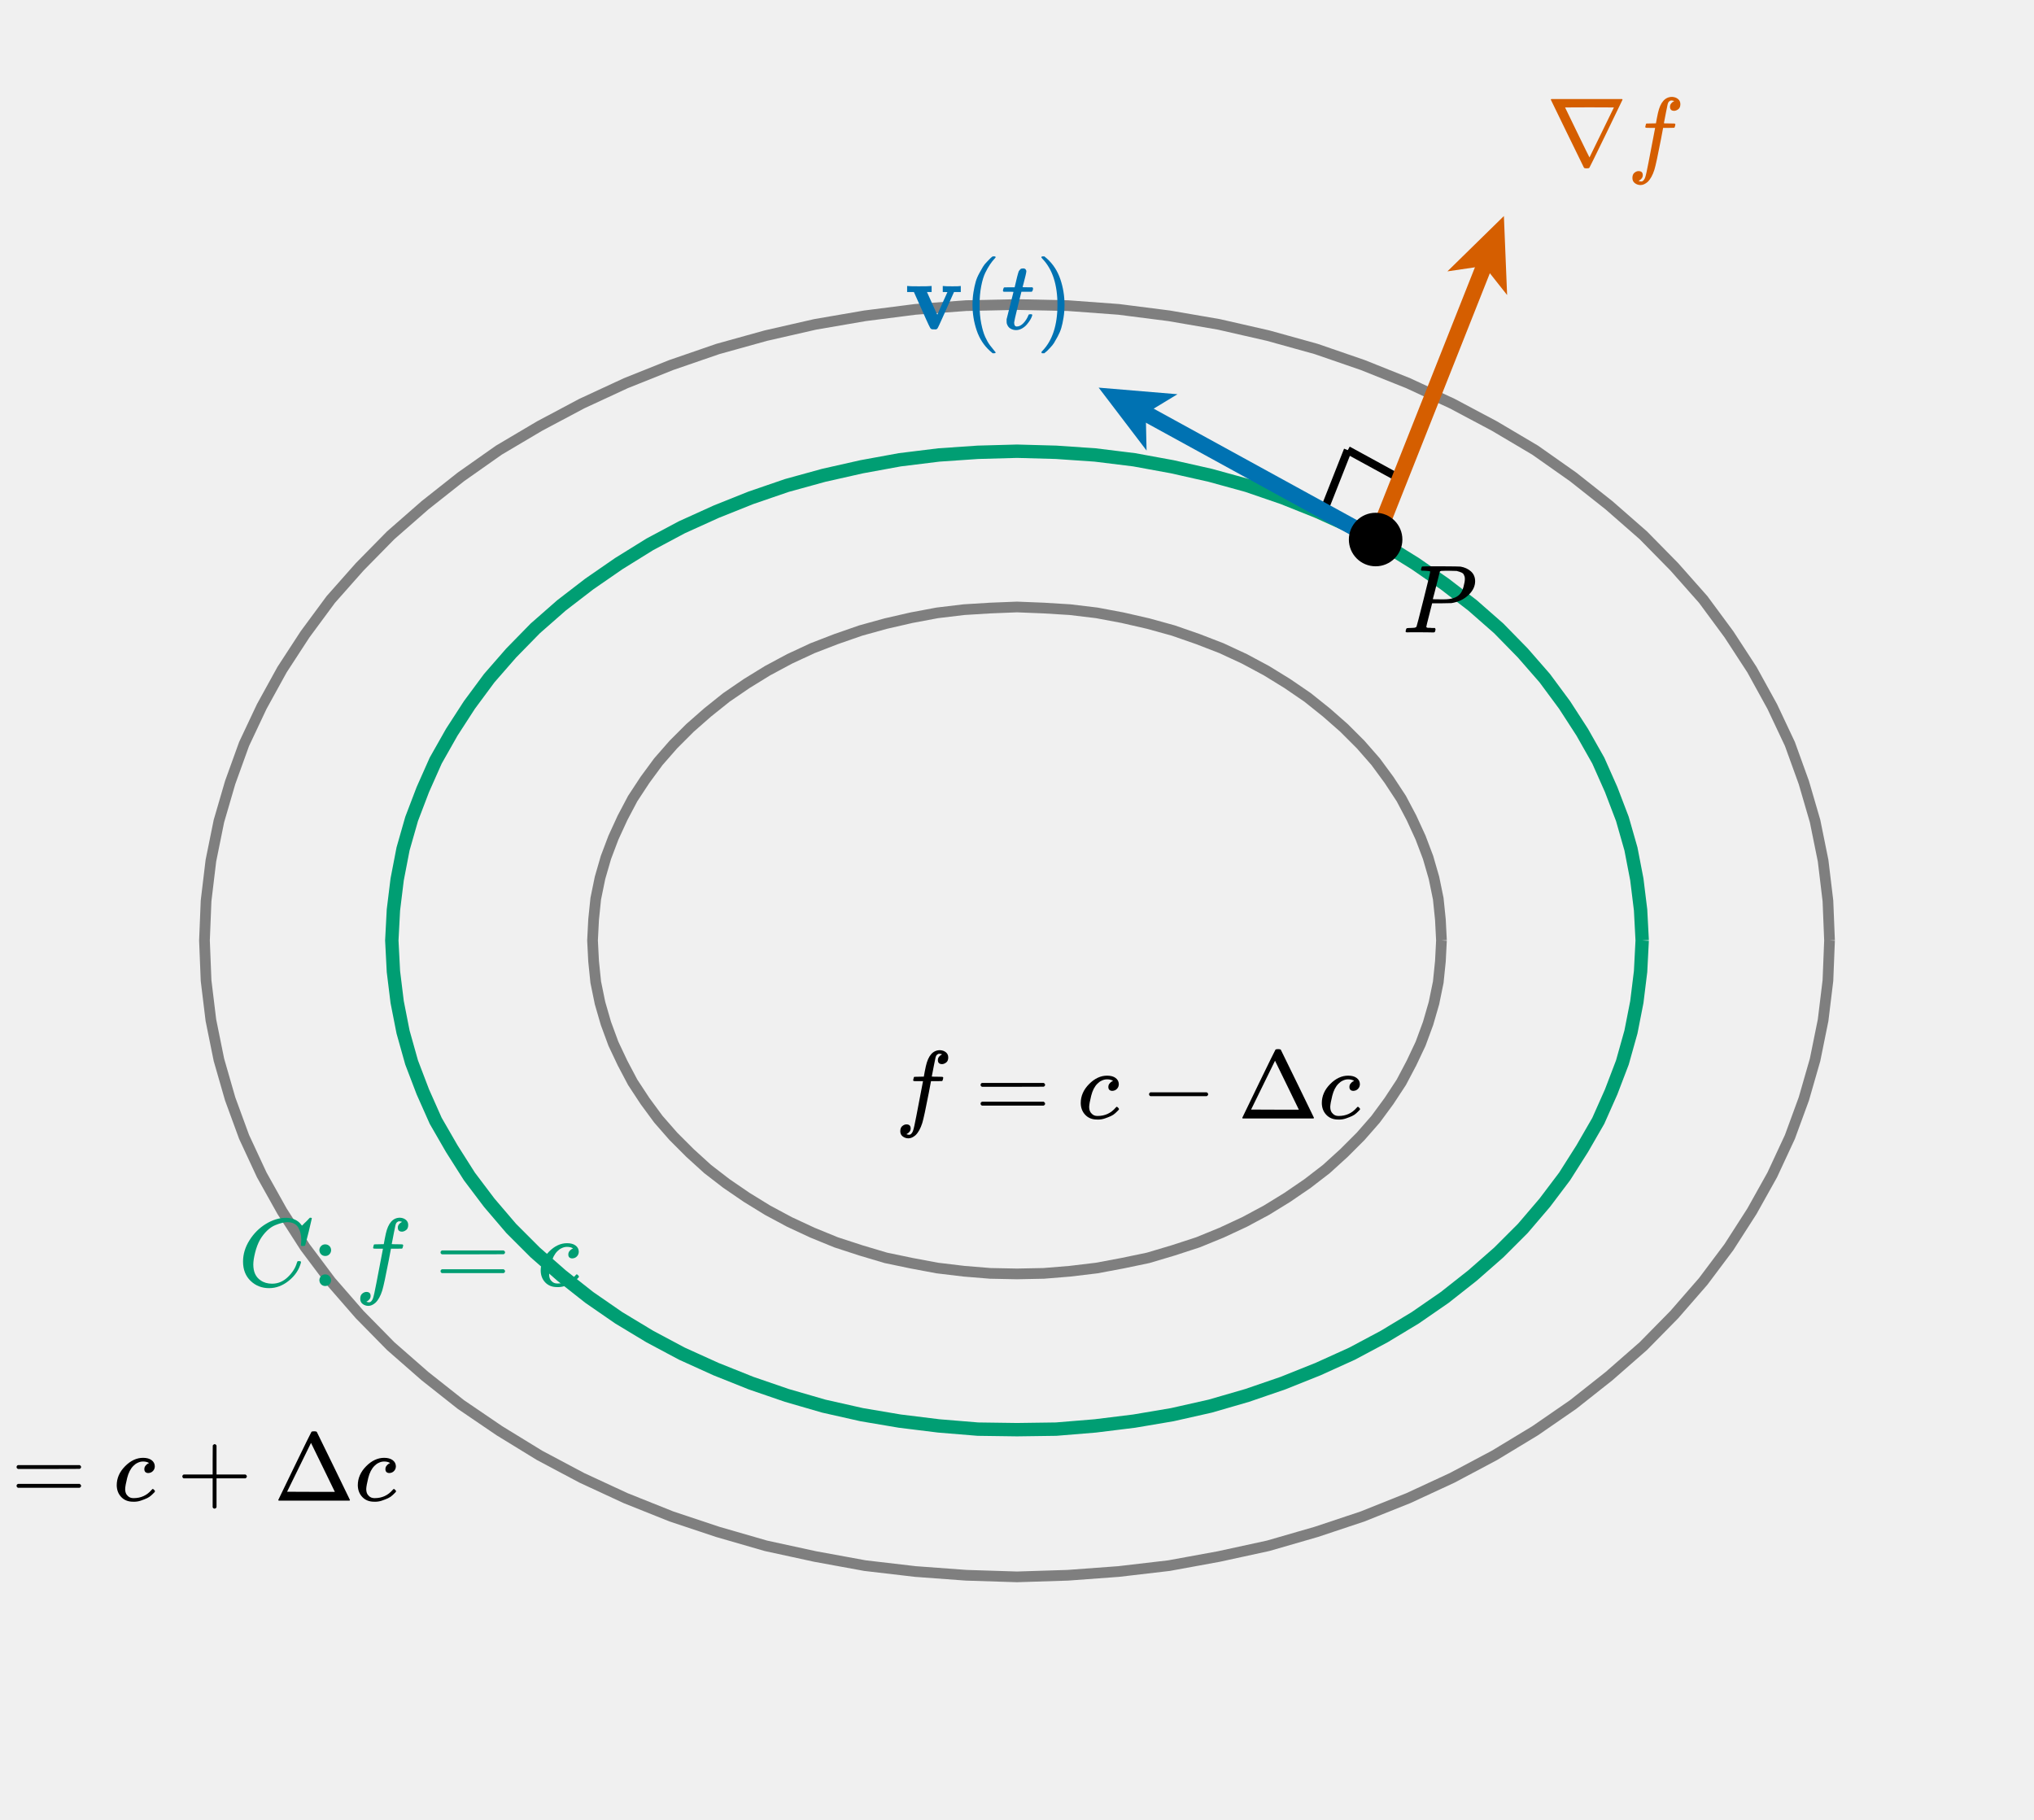
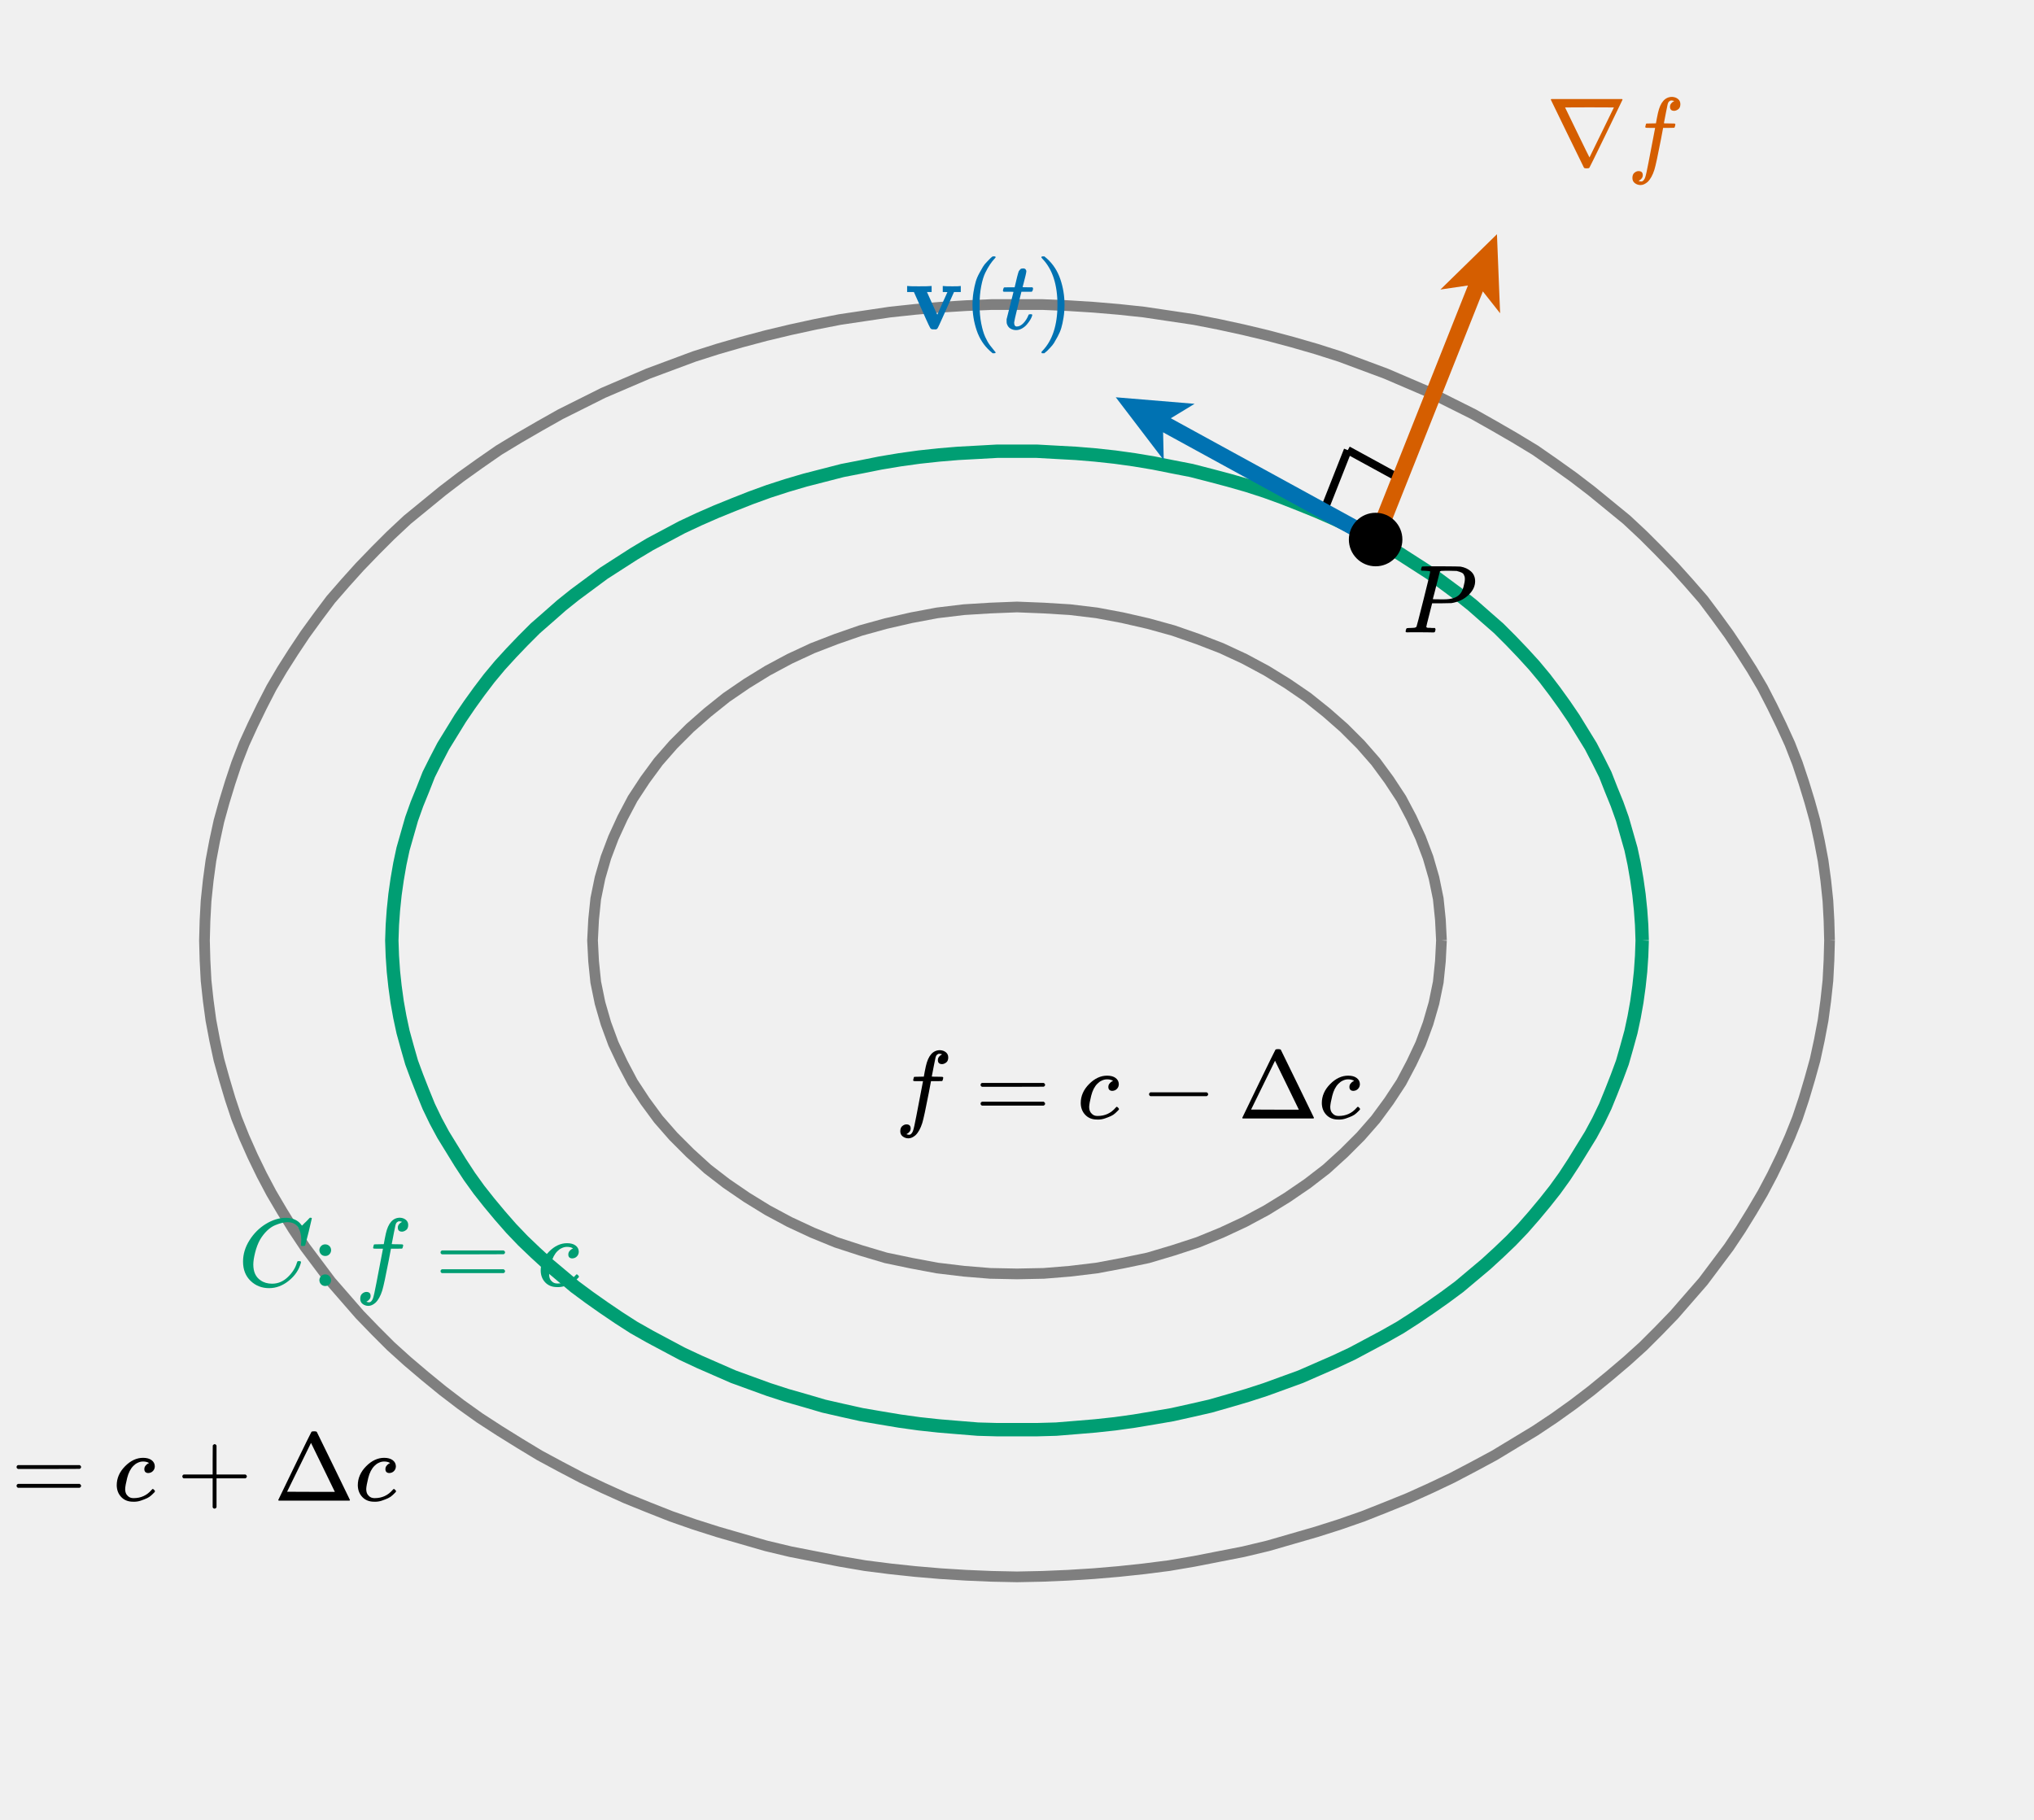
<svg xmlns="http://www.w3.org/2000/svg" xmlns:xlink="http://www.w3.org/1999/xlink" id="prefigure-gradient-perp-figure" width="380" height="340" viewBox="0 0 380 340">
  <defs>
-     <clipPath id="prefigure-gradient-perp-clipPath-0">
+     <clipPath id="prefigure-gradient-perp-__clipPath-0">
      <rect x="10.0" y="10.0" width="360.0" height="320.0" />
    </clipPath>
-     <clipPath id="prefigure-gradient-perp-clipPath-1">
+     <clipPath id="prefigure-gradient-perp-__clipPath-1">
      <rect x="10.0" y="10.0" width="360.0" height="320.0" />
    </clipPath>
    <marker id="prefigure-gradient-perp-arrow-head-end-3_None_24_60-hD55E00" markerWidth="13.5" markerHeight="12.0" markerUnits="userSpaceOnUse" orient="auto-start-reverse" refX="9.8" refY="6.0">
      <path d="M 13.5 6.0L 0.0 12.0L 2.6 7.5L 2.6 4.5L 0.0 0.0Z" fill="#D55E00" stroke="none" />
    </marker>
    <marker id="prefigure-gradient-perp-arrow-head-end-3_None_24_60-hD55E00-outline" markerWidth="17.5" markerHeight="16.0" markerUnits="userSpaceOnUse" orient="auto-start-reverse" refX="11.8" refY="8.0">
      <path d="M 16.3 9.8 L 2.8 15.8 A 2 2 0 0 1 0.0 14.0 L 0.0 2.0 A 2 2 0 0 1 2.8 0.2 L 16.3 6.2 A 2 2 0 0 1 16.3 9.8 Z" fill="white" stroke="none" />
    </marker>
    <marker id="prefigure-gradient-perp-arrow-head-end-3_None_24_60-h0072B2" markerWidth="13.5" markerHeight="12.0" markerUnits="userSpaceOnUse" orient="auto-start-reverse" refX="9.8" refY="6.0">
      <path d="M 13.5 6.0L 0.0 12.0L 2.6 7.5L 2.6 4.5L 0.0 0.0Z" fill="#0072B2" stroke="none" />
    </marker>
    <marker id="prefigure-gradient-perp-arrow-head-end-3_None_24_60-h0072B2-outline" markerWidth="17.5" markerHeight="16.0" markerUnits="userSpaceOnUse" orient="auto-start-reverse" refX="11.8" refY="8.0">
      <path d="M 16.3 9.8 L 2.8 15.8 A 2 2 0 0 1 0.0 14.0 L 0.0 2.0 A 2 2 0 0 1 2.8 0.2 L 16.3 6.2 A 2 2 0 0 1 16.3 9.8 Z" fill="white" stroke="none" />
    </marker>
  </defs>
-   <path id="prefigure-gradient-perp-gp-inner" d="M 269.3 175.7 L 269.1 171.8 L 268.7 167.9 L 267.9 164.0 L 266.8 160.2 L 265.4 156.5 L 263.7 152.8 L 261.8 149.2 L 259.5 145.7 L 257.0 142.3 L 254.2 139.1 L 251.1 136.0 L 247.8 133.1 L 244.3 130.3 L 240.5 127.7 L 236.6 125.3 L 232.5 123.1 L 228.2 121.1 L 223.8 119.4 L 219.2 117.8 L 214.5 116.5 L 209.7 115.4 L 204.9 114.5 L 199.9 113.9 L 195.0 113.6 L 190.0 113.4 L 185.0 113.6 L 180.1 113.9 L 175.1 114.5 L 170.3 115.4 L 165.5 116.5 L 160.8 117.8 L 156.2 119.4 L 151.8 121.1 L 147.5 123.1 L 143.4 125.3 L 139.5 127.7 L 135.7 130.3 L 132.2 133.1 L 128.9 136.0 L 125.8 139.1 L 123.0 142.3 L 120.5 145.7 L 118.2 149.2 L 116.3 152.8 L 114.6 156.5 L 113.2 160.2 L 112.1 164.0 L 111.3 167.9 L 110.9 171.8 L 110.7 175.7 L 110.9 179.6 L 111.3 183.5 L 112.1 187.4 L 113.2 191.2 L 114.6 195.0 L 116.3 198.6 L 118.2 202.2 L 120.5 205.7 L 123.0 209.1 L 125.8 212.3 L 128.9 215.4 L 132.2 218.4 L 135.7 221.1 L 139.5 223.7 L 143.4 226.1 L 147.5 228.3 L 151.8 230.3 L 156.2 232.1 L 160.8 233.6 L 165.5 235.0 L 170.3 236.0 L 175.1 236.9 L 180.1 237.5 L 185.0 237.9 L 190.0 238.0 L 195.0 237.9 L 199.9 237.5 L 204.9 236.9 L 209.7 236.0 L 214.5 235.0 L 219.2 233.6 L 223.8 232.1 L 228.2 230.3 L 232.5 228.3 L 236.6 226.1 L 240.5 223.7 L 244.3 221.1 L 247.8 218.4 L 251.1 215.4 L 254.2 212.3 L 257.0 209.1 L 259.5 205.7 L 261.8 202.2 L 263.7 198.6 L 265.4 195.0 L 266.8 191.2 L 267.9 187.4 L 268.7 183.5 L 269.1 179.6 L 269.3 175.7" stroke="#7F7F7F" stroke-width="2" fill="none" clip-path="url(#prefigure-gradient-perp-clipPath-1)" />
-   <path id="prefigure-gradient-perp-gp-outer" d="M 341.8 175.7 L 341.5 168.3 L 340.6 160.8 L 339.1 153.4 L 337.0 146.2 L 334.4 139.0 L 331.1 132.0 L 327.3 125.1 L 323.0 118.5 L 318.2 112.0 L 312.8 105.9 L 307.0 100.0 L 300.6 94.4 L 293.9 89.1 L 286.8 84.1 L 279.2 79.6 L 271.3 75.4 L 263.1 71.6 L 254.6 68.2 L 245.9 65.2 L 236.9 62.7 L 227.7 60.6 L 218.4 59.0 L 209.0 57.8 L 199.5 57.1 L 190.0 56.9 L 180.5 57.1 L 171.0 57.8 L 161.6 59.0 L 152.3 60.6 L 143.1 62.7 L 134.1 65.2 L 125.4 68.2 L 116.9 71.6 L 108.7 75.4 L 100.8 79.6 L 93.2 84.1 L 86.1 89.1 L 79.4 94.4 L 73.0 100.0 L 67.2 105.9 L 61.8 112.0 L 57.0 118.5 L 52.7 125.1 L 48.9 132.0 L 45.6 139.0 L 43.0 146.2 L 40.9 153.4 L 39.4 160.8 L 38.5 168.3 L 38.2 175.7 L 38.5 183.2 L 39.4 190.6 L 40.9 198.0 L 43.0 205.3 L 45.6 212.4 L 48.9 219.5 L 52.7 226.3 L 57.0 233.0 L 61.8 239.4 L 67.2 245.6 L 73.0 251.5 L 79.4 257.1 L 86.1 262.4 L 93.3 267.3 L 100.8 271.9 L 108.7 276.1 L 116.9 279.9 L 125.4 283.3 L 134.1 286.2 L 143.1 288.8 L 152.3 290.8 L 161.6 292.5 L 171.0 293.6 L 180.5 294.3 L 190.0 294.6 L 199.5 294.3 L 209.0 293.6 L 218.4 292.5 L 227.7 290.8 L 236.9 288.8 L 245.9 286.2 L 254.6 283.3 L 263.1 279.9 L 271.3 276.1 L 279.2 271.9 L 286.8 267.3 L 293.9 262.4 L 300.6 257.1 L 307.0 251.5 L 312.8 245.6 L 318.2 239.4 L 323.0 233.0 L 327.3 226.3 L 331.1 219.5 L 334.4 212.4 L 337.0 205.3 L 339.1 198.0 L 340.6 190.6 L 341.5 183.2 L 341.8 175.7" stroke="#7F7F7F" stroke-width="2" fill="none" clip-path="url(#prefigure-gradient-perp-clipPath-1)" />
-   <path id="prefigure-gradient-perp-gp-C" d="M 306.8 175.7 L 306.5 170.0 L 305.8 164.3 L 304.7 158.6 L 303.1 153.0 L 301.0 147.5 L 298.6 142.1 L 295.6 136.8 L 292.3 131.7 L 288.6 126.7 L 284.5 122.0 L 280.0 117.4 L 275.1 113.1 L 269.9 109.1 L 264.4 105.3 L 258.6 101.7 L 252.6 98.5 L 246.2 95.6 L 239.7 93.0 L 233.0 90.7 L 226.1 88.8 L 219.0 87.2 L 211.9 85.9 L 204.6 85.0 L 197.3 84.5 L 190.0 84.3 L 182.7 84.5 L 175.4 85.0 L 168.1 85.9 L 161.0 87.2 L 153.9 88.8 L 147.0 90.7 L 140.3 93.0 L 133.8 95.6 L 127.4 98.5 L 121.4 101.7 L 115.6 105.3 L 110.1 109.1 L 104.9 113.1 L 100.0 117.4 L 95.5 122.0 L 91.4 126.7 L 87.7 131.7 L 84.4 136.8 L 81.4 142.1 L 79.0 147.5 L 76.9 153.0 L 75.3 158.6 L 74.2 164.3 L 73.5 170.0 L 73.2 175.7 L 73.5 181.5 L 74.2 187.2 L 75.3 192.8 L 76.9 198.5 L 79.0 204.0 L 81.4 209.4 L 84.4 214.6 L 87.7 219.8 L 91.4 224.7 L 95.5 229.5 L 100.0 234.0 L 104.9 238.3 L 110.1 242.4 L 115.6 246.2 L 121.4 249.7 L 127.4 252.9 L 133.8 255.8 L 140.3 258.4 L 147.0 260.7 L 153.9 262.7 L 161.0 264.3 L 168.1 265.5 L 175.4 266.4 L 182.7 267.0 L 190.0 267.1 L 197.3 267.0 L 204.6 266.4 L 211.9 265.5 L 219.0 264.3 L 226.1 262.7 L 233.0 260.7 L 239.7 258.4 L 246.2 255.8 L 252.6 252.9 L 258.6 249.7 L 264.4 246.2 L 269.9 242.4 L 275.1 238.3 L 280.0 234.0 L 284.5 229.5 L 288.6 224.7 L 292.3 219.8 L 295.6 214.6 L 298.6 209.4 L 301.0 204.0 L 303.1 198.5 L 304.7 192.8 L 305.8 187.2 L 306.5 181.5 L 306.8 175.7" stroke="#009E73" stroke-width="2.5" fill="none" clip-path="url(#prefigure-gradient-perp-clipPath-1)" />
+   <path id="prefigure-gradient-perp-gp-inner" d="M 269.3 175.7 L 269.1 171.8 L 268.7 167.9 L 267.9 164.0 L 266.8 160.2 L 265.4 156.5 L 263.7 152.8 L 261.8 149.2 L 259.5 145.7 L 257.0 142.3 L 254.2 139.1 L 251.1 136.0 L 247.8 133.1 L 244.3 130.3 L 240.5 127.7 L 236.6 125.3 L 232.5 123.1 L 228.2 121.1 L 223.8 119.4 L 219.2 117.8 L 214.5 116.5 L 209.7 115.4 L 204.9 114.5 L 199.9 113.9 L 195.0 113.6 L 190.0 113.4 L 185.0 113.6 L 180.1 113.9 L 175.1 114.5 L 170.3 115.4 L 165.5 116.5 L 160.8 117.8 L 156.2 119.4 L 151.8 121.1 L 147.5 123.1 L 143.4 125.3 L 139.5 127.7 L 135.7 130.3 L 132.2 133.1 L 128.9 136.0 L 125.8 139.1 L 123.0 142.3 L 120.5 145.7 L 118.2 149.2 L 116.3 152.8 L 114.6 156.5 L 113.2 160.2 L 112.1 164.0 L 111.3 167.9 L 110.9 171.8 L 110.7 175.7 L 110.9 179.6 L 111.3 183.5 L 112.1 187.4 L 113.2 191.2 L 114.6 195.0 L 116.3 198.6 L 118.2 202.2 L 120.5 205.7 L 123.0 209.1 L 125.8 212.3 L 128.9 215.4 L 132.2 218.4 L 135.7 221.1 L 139.5 223.7 L 143.4 226.1 L 147.5 228.3 L 151.8 230.3 L 156.2 232.1 L 160.8 233.6 L 165.5 235.0 L 170.3 236.0 L 175.1 236.9 L 180.1 237.5 L 185.0 237.9 L 190.0 238.0 L 195.0 237.9 L 199.9 237.5 L 204.9 236.9 L 209.7 236.0 L 214.5 235.0 L 219.2 233.6 L 223.8 232.1 L 228.2 230.3 L 232.5 228.3 L 236.6 226.1 L 240.5 223.7 L 244.3 221.1 L 247.8 218.4 L 251.1 215.4 L 254.2 212.3 L 257.0 209.1 L 259.5 205.7 L 261.8 202.2 L 263.7 198.6 L 265.4 195.0 L 266.8 191.2 L 267.9 187.4 L 268.7 183.5 L 269.1 179.6 L 269.3 175.7" stroke="#7F7F7F" stroke-width="2" fill="none" clip-path="url(#prefigure-gradient-perp-__clipPath-1)" />
+   <path id="prefigure-gradient-perp-gp-outer" d="M 341.8 175.7 L 341.7 172.0 L 341.5 168.3 L 341.1 164.5 L 340.6 160.8 L 339.9 157.1 L 339.1 153.4 L 338.1 149.8 L 337.0 146.2 L 335.8 142.6 L 334.4 139.0 L 332.8 135.5 L 331.1 132.0 L 329.3 128.5 L 327.3 125.1 L 325.2 121.8 L 323.0 118.5 L 320.6 115.2 L 318.2 112.0 L 315.5 108.9 L 312.8 105.9 L 309.9 102.9 L 307.0 100.0 L 303.9 97.1 L 300.6 94.4 L 297.3 91.7 L 293.9 89.1 L 290.4 86.6 L 286.8 84.1 L 283.0 81.8 L 279.2 79.6 L 275.3 77.4 L 271.3 75.4 L 267.3 73.4 L 263.1 71.6 L 258.9 69.8 L 254.6 68.2 L 250.3 66.6 L 245.9 65.2 L 241.4 63.9 L 236.9 62.7 L 232.3 61.6 L 227.7 60.6 L 223.1 59.7 L 218.4 59.0 L 213.7 58.3 L 209.0 57.8 L 204.3 57.4 L 199.5 57.1 L 194.8 56.9 L 190.0 56.9 L 185.2 56.9 L 180.5 57.1 L 175.7 57.4 L 171.0 57.8 L 166.3 58.3 L 161.6 59.0 L 156.9 59.7 L 152.3 60.6 L 147.7 61.6 L 143.1 62.7 L 138.6 63.9 L 134.1 65.2 L 129.7 66.6 L 125.4 68.2 L 121.1 69.8 L 116.9 71.6 L 112.7 73.4 L 108.7 75.4 L 104.7 77.4 L 100.8 79.6 L 97.0 81.8 L 93.2 84.1 L 89.6 86.6 L 86.1 89.1 L 82.7 91.7 L 79.4 94.4 L 76.1 97.1 L 73.0 100.0 L 70.1 102.9 L 67.2 105.9 L 64.5 108.9 L 61.8 112.0 L 59.4 115.2 L 57.0 118.5 L 54.8 121.8 L 52.7 125.1 L 50.7 128.5 L 48.9 132.0 L 47.2 135.5 L 45.6 139.0 L 44.2 142.6 L 43.0 146.2 L 41.9 149.8 L 40.9 153.4 L 40.1 157.1 L 39.4 160.8 L 38.9 164.5 L 38.5 168.3 L 38.3 172.0 L 38.2 175.7 L 38.3 179.4 L 38.5 183.2 L 38.9 186.9 L 39.4 190.6 L 40.1 194.3 L 40.9 198.0 L 41.9 201.6 L 43.0 205.3 L 44.2 208.9 L 45.6 212.4 L 47.2 216.0 L 48.9 219.5 L 50.7 222.9 L 52.7 226.3 L 54.8 229.7 L 57.0 233.0 L 59.4 236.2 L 61.8 239.4 L 64.5 242.5 L 67.2 245.6 L 70.1 248.6 L 73.0 251.5 L 76.1 254.3 L 79.4 257.1 L 82.7 259.8 L 86.1 262.4 L 89.6 264.9 L 93.3 267.3 L 97.0 269.6 L 100.8 271.9 L 104.7 274.0 L 108.7 276.1 L 112.7 278.0 L 116.9 279.9 L 121.1 281.6 L 125.4 283.3 L 129.7 284.8 L 134.1 286.2 L 138.6 287.5 L 143.1 288.8 L 147.7 289.9 L 152.3 290.8 L 156.9 291.7 L 161.6 292.5 L 166.3 293.1 L 171.0 293.6 L 175.7 294.0 L 180.5 294.3 L 185.2 294.5 L 190.0 294.6 L 194.8 294.5 L 199.5 294.3 L 204.3 294.0 L 209.0 293.6 L 213.7 293.1 L 218.4 292.5 L 223.1 291.7 L 227.7 290.8 L 232.3 289.9 L 236.9 288.8 L 241.4 287.5 L 245.9 286.2 L 250.3 284.8 L 254.6 283.3 L 258.9 281.6 L 263.1 279.9 L 267.3 278.0 L 271.3 276.1 L 275.3 274.0 L 279.2 271.9 L 283.0 269.6 L 286.8 267.3 L 290.4 264.9 L 293.9 262.4 L 297.3 259.8 L 300.6 257.1 L 303.9 254.3 L 307.0 251.5 L 309.9 248.6 L 312.8 245.6 L 315.5 242.5 L 318.2 239.4 L 320.6 236.2 L 323.0 233.0 L 325.2 229.7 L 327.3 226.3 L 329.3 222.9 L 331.1 219.5 L 332.8 216.0 L 334.4 212.4 L 335.8 208.9 L 337.0 205.3 L 338.1 201.6 L 339.1 198.0 L 339.9 194.3 L 340.6 190.6 L 341.1 186.9 L 341.5 183.2 L 341.7 179.4 L 341.8 175.7" stroke="#7F7F7F" stroke-width="2" fill="none" clip-path="url(#prefigure-gradient-perp-__clipPath-1)" />
+   <path id="prefigure-gradient-perp-gp-C" d="M 306.8 175.7 L 306.7 172.8 L 306.5 170.0 L 306.2 167.1 L 305.8 164.3 L 305.3 161.4 L 304.7 158.6 L 303.9 155.8 L 303.1 153.0 L 302.1 150.2 L 301.0 147.5 L 299.9 144.7 L 298.6 142.1 L 297.2 139.4 L 295.6 136.8 L 294.0 134.2 L 292.3 131.7 L 290.5 129.2 L 288.6 126.7 L 286.6 124.3 L 284.5 122.0 L 282.3 119.7 L 280.0 117.4 L 277.6 115.3 L 275.1 113.1 L 272.6 111.1 L 269.9 109.1 L 267.2 107.1 L 264.4 105.3 L 261.6 103.5 L 258.6 101.7 L 255.6 100.1 L 252.6 98.5 L 249.4 97.0 L 246.2 95.6 L 243.0 94.3 L 239.7 93.0 L 236.4 91.8 L 233.0 90.7 L 229.5 89.7 L 226.1 88.8 L 222.6 87.9 L 219.0 87.2 L 215.5 86.5 L 211.9 85.9 L 208.3 85.4 L 204.6 85.0 L 201.0 84.7 L 197.3 84.5 L 193.7 84.3 L 190.0 84.3 L 186.3 84.3 L 182.7 84.5 L 179.0 84.7 L 175.4 85.0 L 171.7 85.4 L 168.1 85.9 L 164.5 86.5 L 161.0 87.2 L 157.4 87.9 L 153.9 88.8 L 150.4 89.7 L 147.0 90.7 L 143.6 91.8 L 140.3 93.0 L 137.0 94.3 L 133.8 95.6 L 130.6 97.0 L 127.4 98.5 L 124.4 100.1 L 121.4 101.7 L 118.4 103.5 L 115.6 105.3 L 112.8 107.1 L 110.1 109.1 L 107.4 111.1 L 104.9 113.1 L 102.4 115.3 L 100.0 117.4 L 97.7 119.7 L 95.5 122.0 L 93.4 124.3 L 91.4 126.7 L 89.5 129.2 L 87.7 131.7 L 86.0 134.2 L 84.4 136.8 L 82.8 139.4 L 81.4 142.1 L 80.1 144.7 L 79.0 147.5 L 77.9 150.2 L 76.9 153.0 L 76.1 155.8 L 75.3 158.6 L 74.7 161.4 L 74.2 164.3 L 73.8 167.1 L 73.5 170.0 L 73.3 172.8 L 73.2 175.7 L 73.3 178.6 L 73.5 181.5 L 73.8 184.3 L 74.2 187.2 L 74.7 190.0 L 75.3 192.8 L 76.1 195.7 L 76.9 198.5 L 77.9 201.2 L 79.0 204.0 L 80.1 206.7 L 81.4 209.4 L 82.8 212.0 L 84.4 214.6 L 86.0 217.2 L 87.7 219.8 L 89.5 222.3 L 91.4 224.7 L 93.4 227.1 L 95.5 229.5 L 97.7 231.8 L 100.0 234.0 L 102.4 236.2 L 104.9 238.3 L 107.4 240.4 L 110.1 242.4 L 112.8 244.3 L 115.6 246.2 L 118.4 248.0 L 121.4 249.7 L 124.4 251.3 L 127.4 252.9 L 130.6 254.4 L 133.8 255.8 L 137.0 257.2 L 140.3 258.4 L 143.6 259.6 L 147.0 260.7 L 150.5 261.7 L 153.9 262.7 L 157.4 263.5 L 161.0 264.3 L 164.5 264.9 L 168.1 265.5 L 171.7 266.0 L 175.4 266.4 L 179.0 266.7 L 182.7 267.0 L 186.3 267.1 L 190.0 267.1 L 193.7 267.1 L 197.3 267.0 L 201.0 266.7 L 204.6 266.4 L 208.3 266.0 L 211.9 265.5 L 215.5 264.9 L 219.0 264.3 L 222.6 263.5 L 226.1 262.7 L 229.6 261.7 L 233.0 260.7 L 236.4 259.6 L 239.7 258.4 L 243.0 257.2 L 246.2 255.8 L 249.4 254.4 L 252.6 252.9 L 255.6 251.3 L 258.6 249.7 L 261.6 248.0 L 264.4 246.2 L 267.2 244.3 L 269.9 242.4 L 272.6 240.4 L 275.1 238.3 L 277.6 236.2 L 280.0 234.0 L 282.3 231.8 L 284.5 229.5 L 286.6 227.1 L 288.6 224.7 L 290.5 222.3 L 292.3 219.8 L 294.0 217.2 L 295.6 214.6 L 297.2 212.0 L 298.6 209.4 L 299.9 206.7 L 301.0 204.0 L 302.1 201.2 L 303.1 198.5 L 303.9 195.7 L 304.7 192.8 L 305.3 190.0 L 305.8 187.2 L 306.2 184.3 L 306.5 181.5 L 306.7 178.6 L 306.8 175.7" stroke="#009E73" stroke-width="2.5" fill="none" clip-path="url(#prefigure-gradient-perp-__clipPath-1)" />
  <line id="prefigure-gradient-perp-gp-ra1" x1="261.5" y1="89.4" x2="251.8" y2="84.1" stroke="black" stroke-width="1.5" fill="none" />
  <line id="prefigure-gradient-perp-gp-ra2" x1="251.8" y1="84.1" x2="247.3" y2="95.5" stroke="black" stroke-width="1.5" fill="none" />
-   <path id="prefigure-gradient-perp-gp-grad" stroke="#D55E00" stroke-width="3" fill="none" d="M 257.0 100.8 L 279.6 43.8" marker-end="url(#prefigure-gradient-perp-arrow-head-end-3_None_24_60-hD55E00)" />
-   <path id="prefigure-gradient-perp-gp-vel" stroke="#0072B2" stroke-width="3" fill="none" d="M 257.0 100.8 L 208.5 74.2" marker-end="url(#prefigure-gradient-perp-arrow-head-end-3_None_24_60-h0072B2)" />
+   <path id="prefigure-gradient-perp-gp-grad" stroke="#D55E00" stroke-width="3" fill="none" marker-end="url(#prefigure-gradient-perp-arrow-head-end-3_None_24_60-hD55E00)" d="M 257.0 100.8 L 278.3 47.2" />
+   <path id="prefigure-gradient-perp-gp-vel" stroke="#0072B2" stroke-width="3" fill="none" marker-end="url(#prefigure-gradient-perp-arrow-head-end-3_None_24_60-h0072B2)" d="M 257.0 100.8 L 211.7 76.0" />
  <g id="prefigure-gradient-perp-gp-P">
    <g transform="translate(262.0,105.8) translate(0.0,-0.0)">
-       <g id="prefigure-gradient-perp-g-0">
+       <g id="prefigure-gradient-perp-__g-0">
        <svg style="vertical-align: 0.000px" width="13.592px" height="12.360px" role="img" focusable="false" viewBox="0 -683 751 683" x="0.0" y="0.0">
          <defs>
            <path id="prefigure-gradient-perp-MJX-2-TEX-I-1D443" d="M287 628Q287 635 230 637Q206 637 199 638T192 648Q192 649 194 659Q200 679 203 681T397 683Q587 682 600 680Q664 669 707 631T751 530Q751 453 685 389Q616 321 507 303Q500 302 402 301H307L277 182Q247 66 247 59Q247 55 248 54T255 50T272 48T305 46H336Q342 37 342 35Q342 19 335 5Q330 0 319 0Q316 0 282 1T182 2Q120 2 87 2T51 1Q33 1 33 11Q33 13 36 25Q40 41 44 43T67 46Q94 46 127 49Q141 52 146 61Q149 65 218 339T287 628ZM645 554Q645 567 643 575T634 597T609 619T560 635Q553 636 480 637Q463 637 445 637T416 636T404 636Q391 635 386 627Q384 621 367 550T332 412T314 344Q314 342 395 342H407H430Q542 342 590 392Q617 419 631 471T645 554Z" />
          </defs>
          <g stroke="currentColor" fill="currentColor" stroke-width="0" transform="scale(1,-1)">
            <g data-mml-node="math">
              <g data-mml-node="mi" data-semantic-type="identifier" data-semantic-role="latinletter" data-semantic-font="italic" data-semantic-annotation="clearspeak:simple" data-semantic-id="0" data-semantic-speech="upper P">
                <use data-c="1D443" xlink:href="#prefigure-gradient-perp-MJX-2-TEX-I-1D443" />
              </g>
            </g>
          </g>
        </svg>
      </g>
    </g>
    <circle cx="257.0" cy="100.8" r="4" stroke="black" stroke-width="2" fill="black" />
  </g>
  <g id="prefigure-gradient-perp-gp-grad-label" transform="translate(288.9,34.6) translate(0.0,-16.5)">
-     <g id="prefigure-gradient-perp-g-1">
+     <g id="prefigure-gradient-perp-__g-1">
      <svg style="vertical-align: -3.712px; color:#D55E00" width="25.032px" height="16.472px" role="img" focusable="false" viewBox="0 -705 1383 910" x="0.0" y="0.0">
        <defs>
          <path id="prefigure-gradient-perp-MJX-3-TEX-N-2207" d="M46 676Q46 679 51 683H781Q786 679 786 676Q786 674 617 326T444 -26Q439 -33 416 -33T388 -26Q385 -22 216 326T46 676ZM697 596Q697 597 445 597T193 596Q195 591 319 336T445 80L697 596Z" />
          <path id="prefigure-gradient-perp-MJX-3-TEX-I-1D453" d="M118 -162Q120 -162 124 -164T135 -167T147 -168Q160 -168 171 -155T187 -126Q197 -99 221 27T267 267T289 382V385H242Q195 385 192 387Q188 390 188 397L195 425Q197 430 203 430T250 431Q298 431 298 432Q298 434 307 482T319 540Q356 705 465 705Q502 703 526 683T550 630Q550 594 529 578T487 561Q443 561 443 603Q443 622 454 636T478 657L487 662Q471 668 457 668Q445 668 434 658T419 630Q412 601 403 552T387 469T380 433Q380 431 435 431Q480 431 487 430T498 424Q499 420 496 407T491 391Q489 386 482 386T428 385H372L349 263Q301 15 282 -47Q255 -132 212 -173Q175 -205 139 -205Q107 -205 81 -186T55 -132Q55 -95 76 -78T118 -61Q162 -61 162 -103Q162 -122 151 -136T127 -157L118 -162Z" />
        </defs>
        <g stroke="currentColor" fill="currentColor" stroke-width="0" transform="scale(1,-1)">
          <g data-mml-node="math" data-semantic-type="prefixop" data-semantic-role="prefix operator" data-semantic-id="2" data-semantic-children="1" data-semantic-content="0" data-semantic-speech="nabla f">
            <g data-mml-node="mi" data-semantic-type="operator" data-semantic-role="prefix operator" data-semantic-font="normal" data-semantic-id="0" data-semantic-parent="2" data-semantic-operator="prefixop,∇" data-semantic-speech="nabla">
              <use data-c="2207" xlink:href="#prefigure-gradient-perp-MJX-3-TEX-N-2207" />
            </g>
            <g data-mml-node="mi" data-semantic-type="identifier" data-semantic-role="latinletter" data-semantic-font="italic" data-semantic-annotation="clearspeak:simple" data-semantic-id="1" data-semantic-parent="2" data-semantic-speech="f" transform="translate(833,0)">
              <use data-c="1D453" xlink:href="#prefigure-gradient-perp-MJX-3-TEX-I-1D453" />
            </g>
          </g>
        </g>
      </svg>
    </g>
  </g>
  <g id="prefigure-gradient-perp-gp-vel-label" transform="translate(200.6,66.0) translate(-31.6,-18.1)">
-     <g id="prefigure-gradient-perp-g-2">
+     <g id="prefigure-gradient-perp-__g-2">
      <svg style="vertical-align: -4.528px; color:#0072B2" width="31.600px" height="18.096px" role="img" focusable="false" viewBox="0 -750 1746 1000" x="0.0" y="0.0">
        <defs>
          <path id="prefigure-gradient-perp-MJX-4-TEX-B-1D42F" d="M401 444Q413 441 495 441Q568 441 574 444H580V382H510L409 156Q348 18 339 6Q331 -4 320 -4Q318 -4 313 -4T303 -3H288Q273 -3 264 12T221 102Q206 135 197 156L96 382H26V444H34Q49 441 145 441Q252 441 270 444H279V382H231L284 264Q335 149 338 149Q338 150 389 264T442 381Q442 382 418 382H394V444H401Z" />
          <path id="prefigure-gradient-perp-MJX-4-TEX-N-2061" d="" />
          <path id="prefigure-gradient-perp-MJX-4-TEX-N-28" d="M94 250Q94 319 104 381T127 488T164 576T202 643T244 695T277 729T302 750H315H319Q333 750 333 741Q333 738 316 720T275 667T226 581T184 443T167 250T184 58T225 -81T274 -167T316 -220T333 -241Q333 -250 318 -250H315H302L274 -226Q180 -141 137 -14T94 250Z" />
          <path id="prefigure-gradient-perp-MJX-4-TEX-I-1D461" d="M26 385Q19 392 19 395Q19 399 22 411T27 425Q29 430 36 430T87 431H140L159 511Q162 522 166 540T173 566T179 586T187 603T197 615T211 624T229 626Q247 625 254 615T261 596Q261 589 252 549T232 470L222 433Q222 431 272 431H323Q330 424 330 420Q330 398 317 385H210L174 240Q135 80 135 68Q135 26 162 26Q197 26 230 60T283 144Q285 150 288 151T303 153H307Q322 153 322 145Q322 142 319 133Q314 117 301 95T267 48T216 6T155 -11Q125 -11 98 4T59 56Q57 64 57 83V101L92 241Q127 382 128 383Q128 385 77 385H26Z" />
          <path id="prefigure-gradient-perp-MJX-4-TEX-N-29" d="M60 749L64 750Q69 750 74 750H86L114 726Q208 641 251 514T294 250Q294 182 284 119T261 12T224 -76T186 -143T145 -194T113 -227T90 -246Q87 -249 86 -250H74Q66 -250 63 -250T58 -247T55 -238Q56 -237 66 -225Q221 -64 221 250T66 725Q56 737 55 738Q55 746 60 749Z" />
        </defs>
        <g stroke="currentColor" fill="currentColor" stroke-width="0" transform="scale(1,-1)">
          <g data-mml-node="math" data-semantic-type="appl" data-semantic-role="simple function" data-semantic-annotation="clearspeak:simple" data-semantic-id="6" data-semantic-children="0,4" data-semantic-content="5,0" data-semantic-speech="bold v left parenthesis t right parenthesis">
            <g data-mml-node="TeXAtom" data-mjx-texclass="ORD">
              <g data-mml-node="mi" data-semantic-type="identifier" data-semantic-role="simple function" data-semantic-font="bold" data-semantic-annotation="clearspeak:simple" data-semantic-id="0" data-semantic-parent="6" data-semantic-attributes="texclass:ORD" data-semantic-operator="appl" data-semantic-speech="bold v">
                <use data-c="1D42F" xlink:href="#prefigure-gradient-perp-MJX-4-TEX-B-1D42F" />
              </g>
            </g>
            <g data-mml-node="mo" data-semantic-type="punctuation" data-semantic-role="application" data-semantic-id="5" data-semantic-parent="6" data-semantic-added="true" data-semantic-operator="appl" data-semantic-speech="of" transform="translate(607,0)">
              <use data-c="2061" xlink:href="#prefigure-gradient-perp-MJX-4-TEX-N-2061" />
            </g>
            <g data-mml-node="mrow" data-semantic-type="fenced" data-semantic-role="leftright" data-semantic-id="4" data-semantic-children="2" data-semantic-content="1,3" data-semantic-parent="6" data-semantic-speech="left parenthesis t right parenthesis" transform="translate(607,0)">
              <g data-mml-node="mo" data-semantic-type="fence" data-semantic-role="open" data-semantic-id="1" data-semantic-parent="4" data-semantic-operator="fenced" data-semantic-speech="left parenthesis">
                <use data-c="28" xlink:href="#prefigure-gradient-perp-MJX-4-TEX-N-28" />
              </g>
              <g data-mml-node="mi" data-semantic-type="identifier" data-semantic-role="latinletter" data-semantic-font="italic" data-semantic-annotation="clearspeak:simple" data-semantic-id="2" data-semantic-parent="4" data-semantic-speech="t" transform="translate(389,0)">
                <use data-c="1D461" xlink:href="#prefigure-gradient-perp-MJX-4-TEX-I-1D461" />
              </g>
              <g data-mml-node="mo" data-semantic-type="fence" data-semantic-role="close" data-semantic-id="3" data-semantic-parent="4" data-semantic-operator="fenced" data-semantic-speech="right parenthesis" transform="translate(750,0)">
                <use data-c="29" xlink:href="#prefigure-gradient-perp-MJX-4-TEX-N-29" />
              </g>
            </g>
          </g>
        </g>
      </svg>
    </g>
  </g>
  <g id="prefigure-gradient-perp-gp-C-label" transform="translate(108.2,235.7) translate(-63.7,-8.2)">
-     <g id="prefigure-gradient-perp-g-3">
+     <g id="prefigure-gradient-perp-__g-3">
      <svg style="vertical-align: -3.712px; color:#009E73" width="63.736px" height="16.472px" role="img" focusable="false" viewBox="0 -705 3521.2 910" x="0.0" y="0.0">
        <defs>
          <path id="prefigure-gradient-perp-MJX-5-TEX-I-1D436" d="M50 252Q50 367 117 473T286 641T490 704Q580 704 633 653Q642 643 648 636T656 626L657 623Q660 623 684 649Q691 655 699 663T715 679T725 690L740 705H746Q760 705 760 698Q760 694 728 561Q692 422 692 421Q690 416 687 415T669 413H653Q647 419 647 422Q647 423 648 429T650 449T651 481Q651 552 619 605T510 659Q484 659 454 652T382 628T299 572T226 479Q194 422 175 346T156 222Q156 108 232 58Q280 24 350 24Q441 24 512 92T606 240Q610 253 612 255T628 257Q648 257 648 248Q648 243 647 239Q618 132 523 55T319 -22Q206 -22 128 53T50 252Z" />
          <path id="prefigure-gradient-perp-MJX-5-TEX-N-3A" d="M78 370Q78 394 95 412T138 430Q162 430 180 414T199 371Q199 346 182 328T139 310T96 327T78 370ZM78 60Q78 84 95 102T138 120Q162 120 180 104T199 61Q199 36 182 18T139 0T96 17T78 60Z" />
          <path id="prefigure-gradient-perp-MJX-5-TEX-I-1D453" d="M118 -162Q120 -162 124 -164T135 -167T147 -168Q160 -168 171 -155T187 -126Q197 -99 221 27T267 267T289 382V385H242Q195 385 192 387Q188 390 188 397L195 425Q197 430 203 430T250 431Q298 431 298 432Q298 434 307 482T319 540Q356 705 465 705Q502 703 526 683T550 630Q550 594 529 578T487 561Q443 561 443 603Q443 622 454 636T478 657L487 662Q471 668 457 668Q445 668 434 658T419 630Q412 601 403 552T387 469T380 433Q380 431 435 431Q480 431 487 430T498 424Q499 420 496 407T491 391Q489 386 482 386T428 385H372L349 263Q301 15 282 -47Q255 -132 212 -173Q175 -205 139 -205Q107 -205 81 -186T55 -132Q55 -95 76 -78T118 -61Q162 -61 162 -103Q162 -122 151 -136T127 -157L118 -162Z" />
          <path id="prefigure-gradient-perp-MJX-5-TEX-N-3D" d="M56 347Q56 360 70 367H707Q722 359 722 347Q722 336 708 328L390 327H72Q56 332 56 347ZM56 153Q56 168 72 173H708Q722 163 722 153Q722 140 707 133H70Q56 140 56 153Z" />
          <path id="prefigure-gradient-perp-MJX-5-TEX-I-1D450" d="M34 159Q34 268 120 355T306 442Q362 442 394 418T427 355Q427 326 408 306T360 285Q341 285 330 295T319 325T330 359T352 380T366 386H367Q367 388 361 392T340 400T306 404Q276 404 249 390Q228 381 206 359Q162 315 142 235T121 119Q121 73 147 50Q169 26 205 26H209Q321 26 394 111Q403 121 406 121Q410 121 419 112T429 98T420 83T391 55T346 25T282 0T202 -11Q127 -11 81 37T34 159Z" />
        </defs>
        <g stroke="currentColor" fill="currentColor" stroke-width="0" transform="scale(1,-1)">
          <g data-mml-node="math" data-semantic-type="punctuated" data-semantic-role="sequence" data-semantic-id="6" data-semantic-children="0,1,5" data-semantic-content="1" data-semantic-speech="upper C colon f equals c">
            <g data-mml-node="mi" data-semantic-type="identifier" data-semantic-role="latinletter" data-semantic-font="italic" data-semantic-annotation="clearspeak:simple" data-semantic-id="0" data-semantic-parent="6" data-semantic-speech="upper C">
              <use data-c="1D436" xlink:href="#prefigure-gradient-perp-MJX-5-TEX-I-1D436" />
            </g>
            <g data-mml-node="mo" data-semantic-type="punctuation" data-semantic-role="colon" data-semantic-id="1" data-semantic-parent="6" data-semantic-attributes="texclass:PUNCT" data-semantic-operator="punctuated" data-semantic-speech="colon" transform="translate(760,0)">
              <use data-c="3A" xlink:href="#prefigure-gradient-perp-MJX-5-TEX-N-3A" />
            </g>
            <g data-mml-node="mrow" data-semantic-type="relseq" data-semantic-role="equality" data-semantic-id="5" data-semantic-children="2,4" data-semantic-content="3" data-semantic-parent="6" data-semantic-speech="f equals c" transform="translate(1204.7,0)">
              <g data-mml-node="mi" data-semantic-type="identifier" data-semantic-role="latinletter" data-semantic-font="italic" data-semantic-annotation="clearspeak:simple" data-semantic-id="2" data-semantic-parent="5" data-semantic-speech="f">
                <use data-c="1D453" xlink:href="#prefigure-gradient-perp-MJX-5-TEX-I-1D453" />
              </g>
              <g data-mml-node="mo" data-semantic-type="relation" data-semantic-role="equality" data-semantic-id="3" data-semantic-parent="5" data-semantic-operator="relseq,=" data-semantic-speech="equals" transform="translate(827.8,0)">
                <use data-c="3D" xlink:href="#prefigure-gradient-perp-MJX-5-TEX-N-3D" />
              </g>
              <g data-mml-node="mi" data-semantic-type="identifier" data-semantic-role="latinletter" data-semantic-font="italic" data-semantic-annotation="clearspeak:simple" data-semantic-id="4" data-semantic-parent="5" data-semantic-speech="c" transform="translate(1883.6,0)">
                <use data-c="1D450" xlink:href="#prefigure-gradient-perp-MJX-5-TEX-I-1D450" />
              </g>
            </g>
          </g>
        </g>
      </svg>
    </g>
  </g>
  <g id="prefigure-gradient-perp-gp-outer-label" transform="translate(74.1,275.7) translate(-87.0,-8.3)">
-     <g id="prefigure-gradient-perp-g-4">
+     <g id="prefigure-gradient-perp-__g-4">
      <svg style="vertical-align: -3.712px" width="86.968px" height="16.672px" role="img" focusable="false" viewBox="0 -716 4805 921" x="0.0" y="0.0">
        <defs>
          <path id="prefigure-gradient-perp-MJX-6-TEX-I-1D453" d="M118 -162Q120 -162 124 -164T135 -167T147 -168Q160 -168 171 -155T187 -126Q197 -99 221 27T267 267T289 382V385H242Q195 385 192 387Q188 390 188 397L195 425Q197 430 203 430T250 431Q298 431 298 432Q298 434 307 482T319 540Q356 705 465 705Q502 703 526 683T550 630Q550 594 529 578T487 561Q443 561 443 603Q443 622 454 636T478 657L487 662Q471 668 457 668Q445 668 434 658T419 630Q412 601 403 552T387 469T380 433Q380 431 435 431Q480 431 487 430T498 424Q499 420 496 407T491 391Q489 386 482 386T428 385H372L349 263Q301 15 282 -47Q255 -132 212 -173Q175 -205 139 -205Q107 -205 81 -186T55 -132Q55 -95 76 -78T118 -61Q162 -61 162 -103Q162 -122 151 -136T127 -157L118 -162Z" />
          <path id="prefigure-gradient-perp-MJX-6-TEX-N-3D" d="M56 347Q56 360 70 367H707Q722 359 722 347Q722 336 708 328L390 327H72Q56 332 56 347ZM56 153Q56 168 72 173H708Q722 163 722 153Q722 140 707 133H70Q56 140 56 153Z" />
          <path id="prefigure-gradient-perp-MJX-6-TEX-I-1D450" d="M34 159Q34 268 120 355T306 442Q362 442 394 418T427 355Q427 326 408 306T360 285Q341 285 330 295T319 325T330 359T352 380T366 386H367Q367 388 361 392T340 400T306 404Q276 404 249 390Q228 381 206 359Q162 315 142 235T121 119Q121 73 147 50Q169 26 205 26H209Q321 26 394 111Q403 121 406 121Q410 121 419 112T429 98T420 83T391 55T346 25T282 0T202 -11Q127 -11 81 37T34 159Z" />
          <path id="prefigure-gradient-perp-MJX-6-TEX-N-2B" d="M56 237T56 250T70 270H369V420L370 570Q380 583 389 583Q402 583 409 568V270H707Q722 262 722 250T707 230H409V-68Q401 -82 391 -82H389H387Q375 -82 369 -68V230H70Q56 237 56 250Z" />
          <path id="prefigure-gradient-perp-MJX-6-TEX-N-394" d="M51 0Q46 4 46 7Q46 9 215 357T388 709Q391 716 416 716Q439 716 444 709Q447 705 616 357T786 7Q786 4 781 0H51ZM507 344L384 596L137 92L383 91H630Q630 93 507 344Z" />
          <path id="prefigure-gradient-perp-MJX-6-TEX-N-2062" d="" />
        </defs>
        <g stroke="currentColor" fill="currentColor" stroke-width="0" transform="scale(1,-1)">
          <g data-mml-node="math" data-semantic-type="relseq" data-semantic-role="equality" data-semantic-id="9" data-semantic-children="0,8" data-semantic-content="1" data-semantic-speech="f equals c plus normal upper Delta c">
            <g data-mml-node="mi" data-semantic-type="identifier" data-semantic-role="latinletter" data-semantic-font="italic" data-semantic-annotation="clearspeak:simple" data-semantic-id="0" data-semantic-parent="9" data-semantic-speech="f">
              <use data-c="1D453" xlink:href="#prefigure-gradient-perp-MJX-6-TEX-I-1D453" />
            </g>
            <g data-mml-node="mo" data-semantic-type="relation" data-semantic-role="equality" data-semantic-id="1" data-semantic-parent="9" data-semantic-operator="relseq,=" data-semantic-speech="equals" transform="translate(827.8,0)">
              <use data-c="3D" xlink:href="#prefigure-gradient-perp-MJX-6-TEX-N-3D" />
            </g>
            <g data-mml-node="mrow" data-semantic-type="infixop" data-semantic-role="addition" data-semantic-id="8" data-semantic-children="2,7" data-semantic-content="3" data-semantic-parent="9" data-semantic-speech="c plus normal upper Delta c" transform="translate(1883.6,0)">
              <g data-mml-node="mi" data-semantic-type="identifier" data-semantic-role="latinletter" data-semantic-font="italic" data-semantic-annotation="clearspeak:simple" data-semantic-id="2" data-semantic-parent="8" data-semantic-speech="c">
                <use data-c="1D450" xlink:href="#prefigure-gradient-perp-MJX-6-TEX-I-1D450" />
              </g>
              <g data-mml-node="mo" data-semantic-type="operator" data-semantic-role="addition" data-semantic-id="3" data-semantic-parent="8" data-semantic-operator="infixop,+" data-semantic-speech="plus" transform="translate(655.2,0)">
                <use data-c="2B" xlink:href="#prefigure-gradient-perp-MJX-6-TEX-N-2B" />
              </g>
              <g data-mml-node="mrow" data-semantic-type="infixop" data-semantic-role="implicit" data-semantic-annotation="clearspeak:simple;clearspeak:unit" data-semantic-id="7" data-semantic-children="4,5" data-semantic-content="6" data-semantic-parent="8" data-semantic-speech="normal upper Delta c" transform="translate(1655.4,0)">
                <g data-mml-node="mi" data-semantic-type="identifier" data-semantic-role="greekletter" data-semantic-font="normal" data-semantic-annotation="clearspeak:simple" data-semantic-id="4" data-semantic-parent="7" data-semantic-speech="normal upper Delta">
                  <use data-c="394" xlink:href="#prefigure-gradient-perp-MJX-6-TEX-N-394" />
                </g>
                <g data-mml-node="mo" data-semantic-type="operator" data-semantic-role="multiplication" data-semantic-id="6" data-semantic-parent="7" data-semantic-added="true" data-semantic-operator="infixop,⁢" data-semantic-speech="times" transform="translate(833,0)">
                  <use data-c="2062" xlink:href="#prefigure-gradient-perp-MJX-6-TEX-N-2062" />
                </g>
                <g data-mml-node="mi" data-semantic-type="identifier" data-semantic-role="latinletter" data-semantic-font="italic" data-semantic-annotation="clearspeak:simple" data-semantic-id="5" data-semantic-parent="7" data-semantic-speech="c" transform="translate(833,0)">
                  <use data-c="1D450" xlink:href="#prefigure-gradient-perp-MJX-6-TEX-I-1D450" />
                </g>
              </g>
            </g>
          </g>
        </g>
      </svg>
    </g>
  </g>
  <g id="prefigure-gradient-perp-gp-inner-label" transform="translate(167.2,204.3) translate(0.0,-8.3)">
-     <g id="prefigure-gradient-perp-g-5">
+     <g id="prefigure-gradient-perp-__g-5">
      <svg style="vertical-align: -3.712px" width="86.968px" height="16.672px" role="img" focusable="false" viewBox="0 -716 4805 921" x="0.0" y="0.0">
        <defs>
          <path id="prefigure-gradient-perp-MJX-7-TEX-I-1D453" d="M118 -162Q120 -162 124 -164T135 -167T147 -168Q160 -168 171 -155T187 -126Q197 -99 221 27T267 267T289 382V385H242Q195 385 192 387Q188 390 188 397L195 425Q197 430 203 430T250 431Q298 431 298 432Q298 434 307 482T319 540Q356 705 465 705Q502 703 526 683T550 630Q550 594 529 578T487 561Q443 561 443 603Q443 622 454 636T478 657L487 662Q471 668 457 668Q445 668 434 658T419 630Q412 601 403 552T387 469T380 433Q380 431 435 431Q480 431 487 430T498 424Q499 420 496 407T491 391Q489 386 482 386T428 385H372L349 263Q301 15 282 -47Q255 -132 212 -173Q175 -205 139 -205Q107 -205 81 -186T55 -132Q55 -95 76 -78T118 -61Q162 -61 162 -103Q162 -122 151 -136T127 -157L118 -162Z" />
          <path id="prefigure-gradient-perp-MJX-7-TEX-N-3D" d="M56 347Q56 360 70 367H707Q722 359 722 347Q722 336 708 328L390 327H72Q56 332 56 347ZM56 153Q56 168 72 173H708Q722 163 722 153Q722 140 707 133H70Q56 140 56 153Z" />
          <path id="prefigure-gradient-perp-MJX-7-TEX-I-1D450" d="M34 159Q34 268 120 355T306 442Q362 442 394 418T427 355Q427 326 408 306T360 285Q341 285 330 295T319 325T330 359T352 380T366 386H367Q367 388 361 392T340 400T306 404Q276 404 249 390Q228 381 206 359Q162 315 142 235T121 119Q121 73 147 50Q169 26 205 26H209Q321 26 394 111Q403 121 406 121Q410 121 419 112T429 98T420 83T391 55T346 25T282 0T202 -11Q127 -11 81 37T34 159Z" />
          <path id="prefigure-gradient-perp-MJX-7-TEX-N-2212" d="M84 237T84 250T98 270H679Q694 262 694 250T679 230H98Q84 237 84 250Z" />
          <path id="prefigure-gradient-perp-MJX-7-TEX-N-394" d="M51 0Q46 4 46 7Q46 9 215 357T388 709Q391 716 416 716Q439 716 444 709Q447 705 616 357T786 7Q786 4 781 0H51ZM507 344L384 596L137 92L383 91H630Q630 93 507 344Z" />
          <path id="prefigure-gradient-perp-MJX-7-TEX-N-2062" d="" />
        </defs>
        <g stroke="currentColor" fill="currentColor" stroke-width="0" transform="scale(1,-1)">
          <g data-mml-node="math" data-semantic-type="relseq" data-semantic-role="equality" data-semantic-id="9" data-semantic-children="0,8" data-semantic-content="1" data-semantic-speech="f equals c minus normal upper Delta c">
            <g data-mml-node="mi" data-semantic-type="identifier" data-semantic-role="latinletter" data-semantic-font="italic" data-semantic-annotation="clearspeak:simple" data-semantic-id="0" data-semantic-parent="9" data-semantic-speech="f">
              <use data-c="1D453" xlink:href="#prefigure-gradient-perp-MJX-7-TEX-I-1D453" />
            </g>
            <g data-mml-node="mo" data-semantic-type="relation" data-semantic-role="equality" data-semantic-id="1" data-semantic-parent="9" data-semantic-operator="relseq,=" data-semantic-speech="equals" transform="translate(827.8,0)">
              <use data-c="3D" xlink:href="#prefigure-gradient-perp-MJX-7-TEX-N-3D" />
            </g>
            <g data-mml-node="mrow" data-semantic-type="infixop" data-semantic-role="subtraction" data-semantic-id="8" data-semantic-children="2,7" data-semantic-content="3" data-semantic-parent="9" data-semantic-speech="c minus normal upper Delta c" transform="translate(1883.6,0)">
              <g data-mml-node="mi" data-semantic-type="identifier" data-semantic-role="latinletter" data-semantic-font="italic" data-semantic-annotation="clearspeak:simple" data-semantic-id="2" data-semantic-parent="8" data-semantic-speech="c">
                <use data-c="1D450" xlink:href="#prefigure-gradient-perp-MJX-7-TEX-I-1D450" />
              </g>
              <g data-mml-node="mo" data-semantic-type="operator" data-semantic-role="subtraction" data-semantic-id="3" data-semantic-parent="8" data-semantic-operator="infixop,−" data-semantic-speech="minus" transform="translate(655.2,0)">
                <use data-c="2212" xlink:href="#prefigure-gradient-perp-MJX-7-TEX-N-2212" />
              </g>
              <g data-mml-node="mrow" data-semantic-type="infixop" data-semantic-role="implicit" data-semantic-annotation="clearspeak:simple;clearspeak:unit" data-semantic-id="7" data-semantic-children="4,5" data-semantic-content="6" data-semantic-parent="8" data-semantic-speech="normal upper Delta c" transform="translate(1655.4,0)">
                <g data-mml-node="mi" data-semantic-type="identifier" data-semantic-role="greekletter" data-semantic-font="normal" data-semantic-annotation="clearspeak:simple" data-semantic-id="4" data-semantic-parent="7" data-semantic-speech="normal upper Delta">
                  <use data-c="394" xlink:href="#prefigure-gradient-perp-MJX-7-TEX-N-394" />
                </g>
                <g data-mml-node="mo" data-semantic-type="operator" data-semantic-role="multiplication" data-semantic-id="6" data-semantic-parent="7" data-semantic-added="true" data-semantic-operator="infixop,⁢" data-semantic-speech="times" transform="translate(833,0)">
                  <use data-c="2062" xlink:href="#prefigure-gradient-perp-MJX-7-TEX-N-2062" />
                </g>
                <g data-mml-node="mi" data-semantic-type="identifier" data-semantic-role="latinletter" data-semantic-font="italic" data-semantic-annotation="clearspeak:simple" data-semantic-id="5" data-semantic-parent="7" data-semantic-speech="c" transform="translate(833,0)">
                  <use data-c="1D450" xlink:href="#prefigure-gradient-perp-MJX-7-TEX-I-1D450" />
                </g>
              </g>
            </g>
          </g>
        </g>
      </svg>
    </g>
  </g>
</svg>
